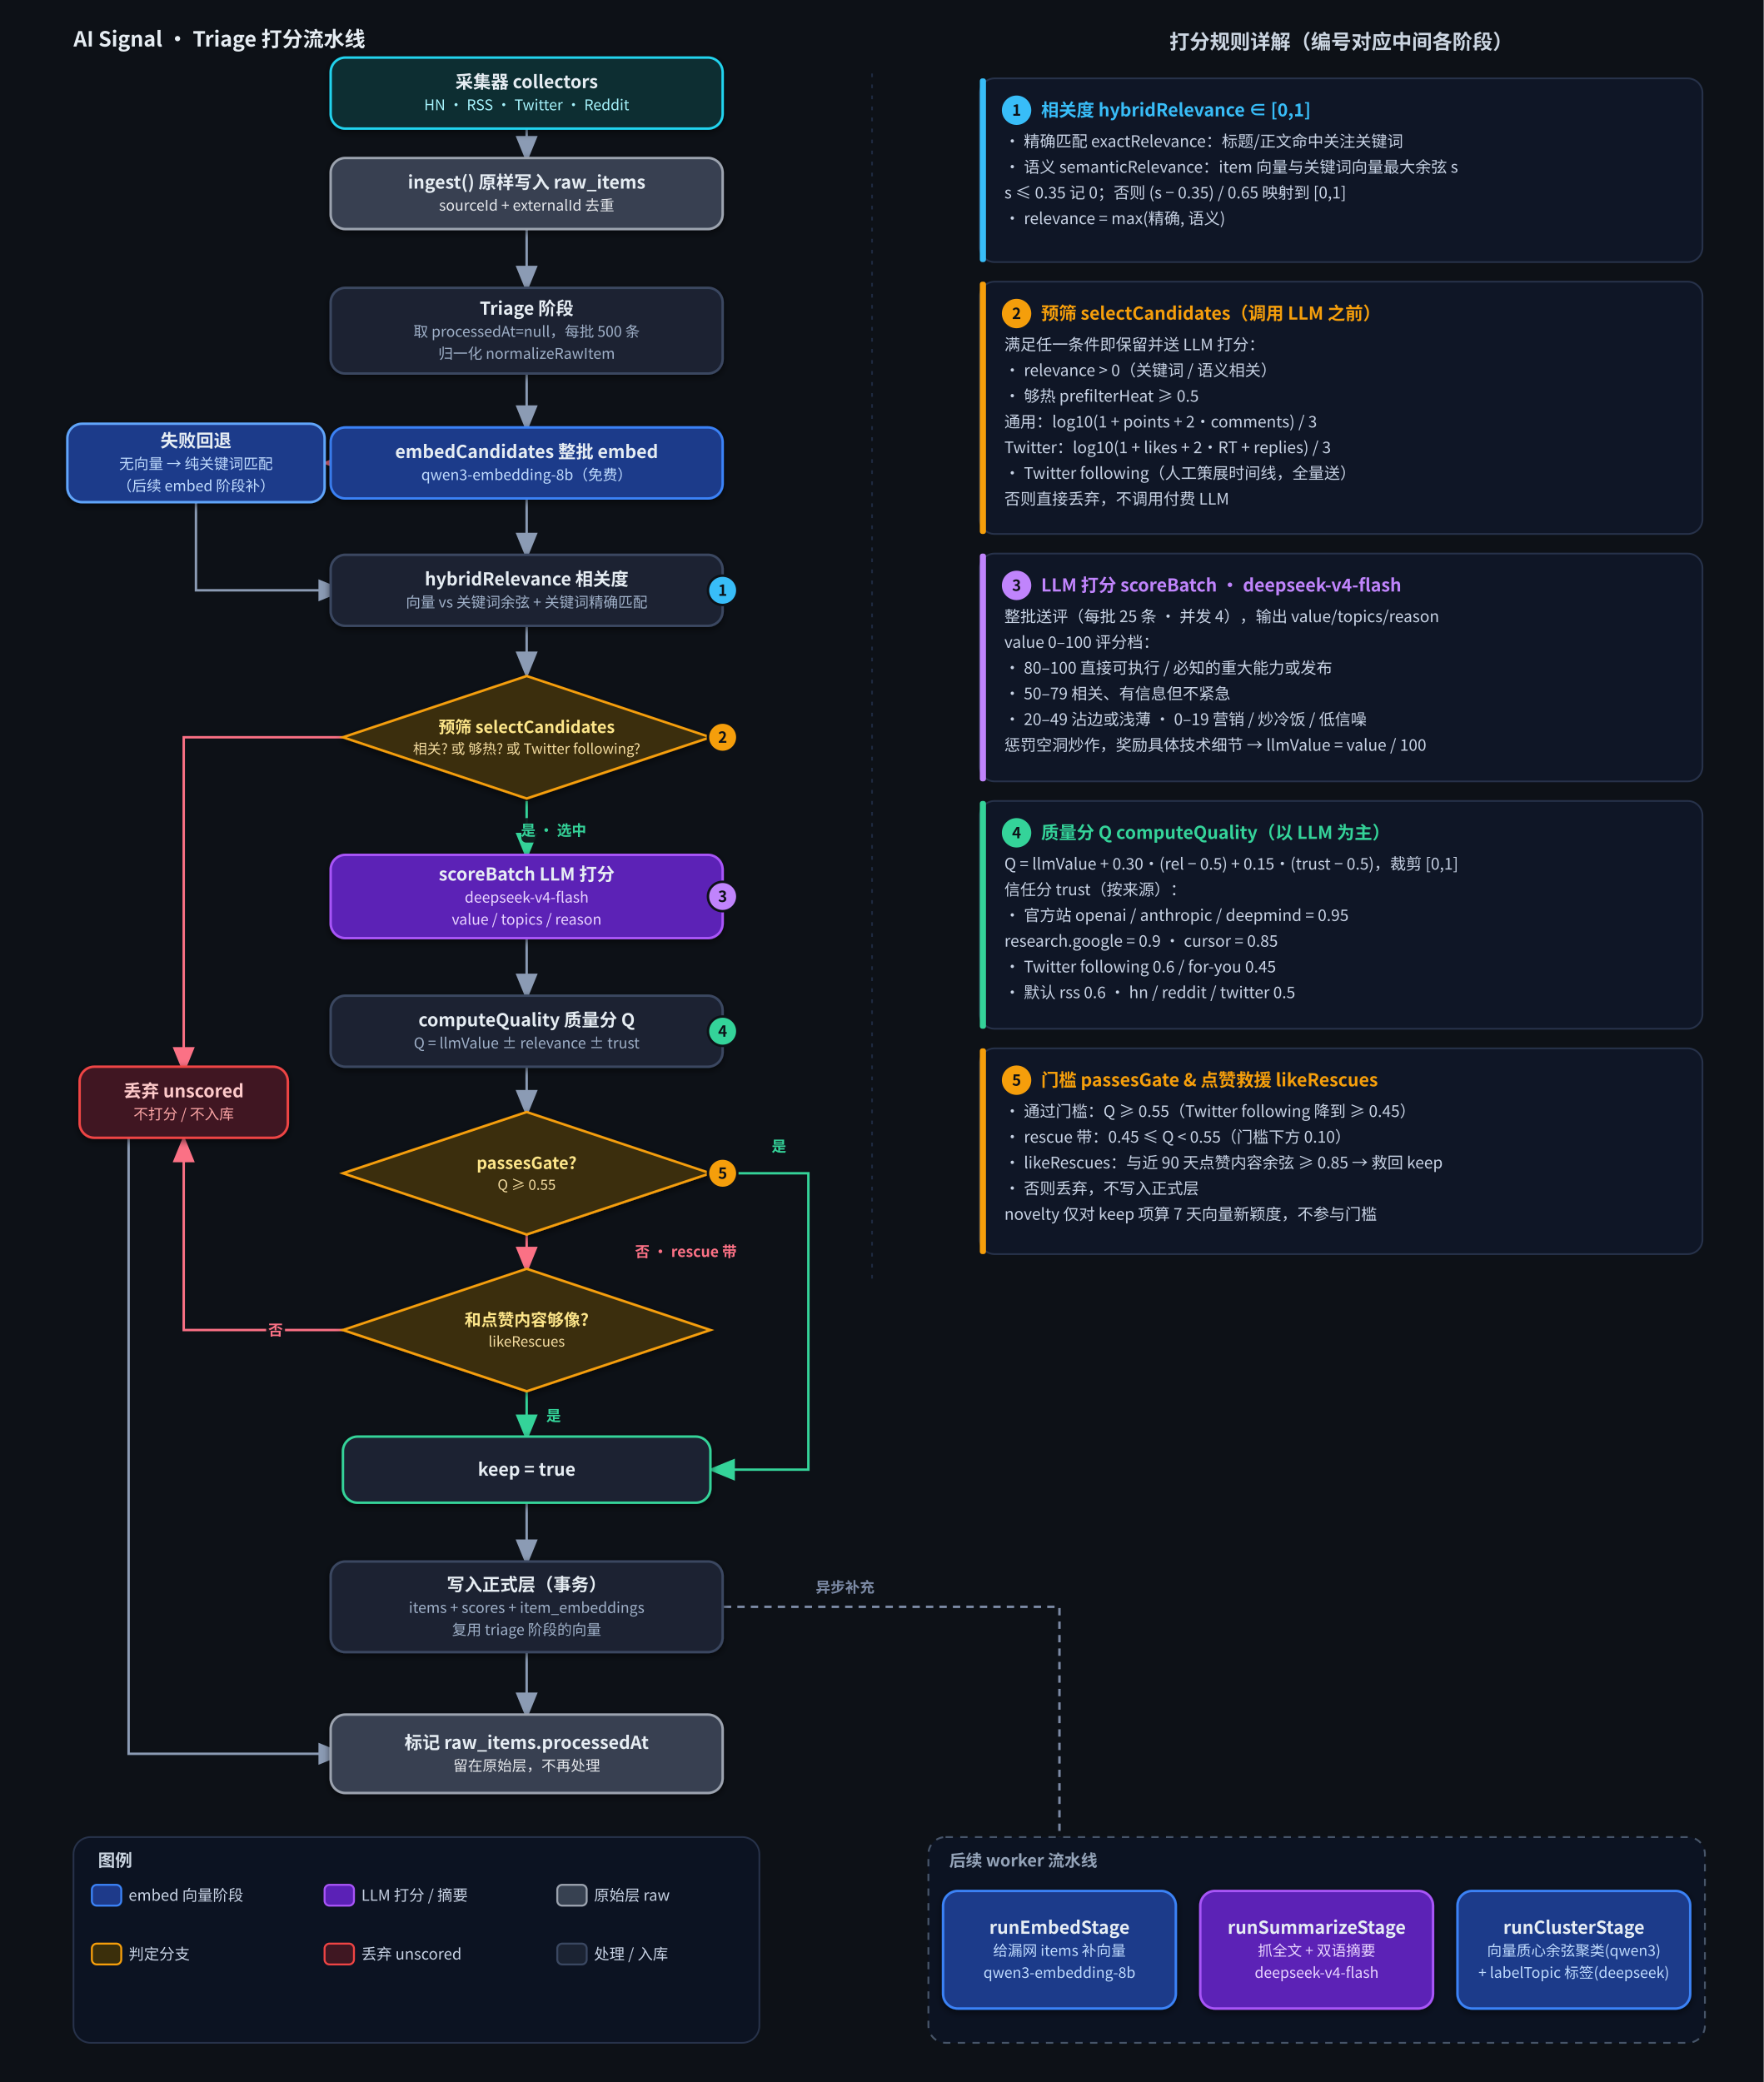
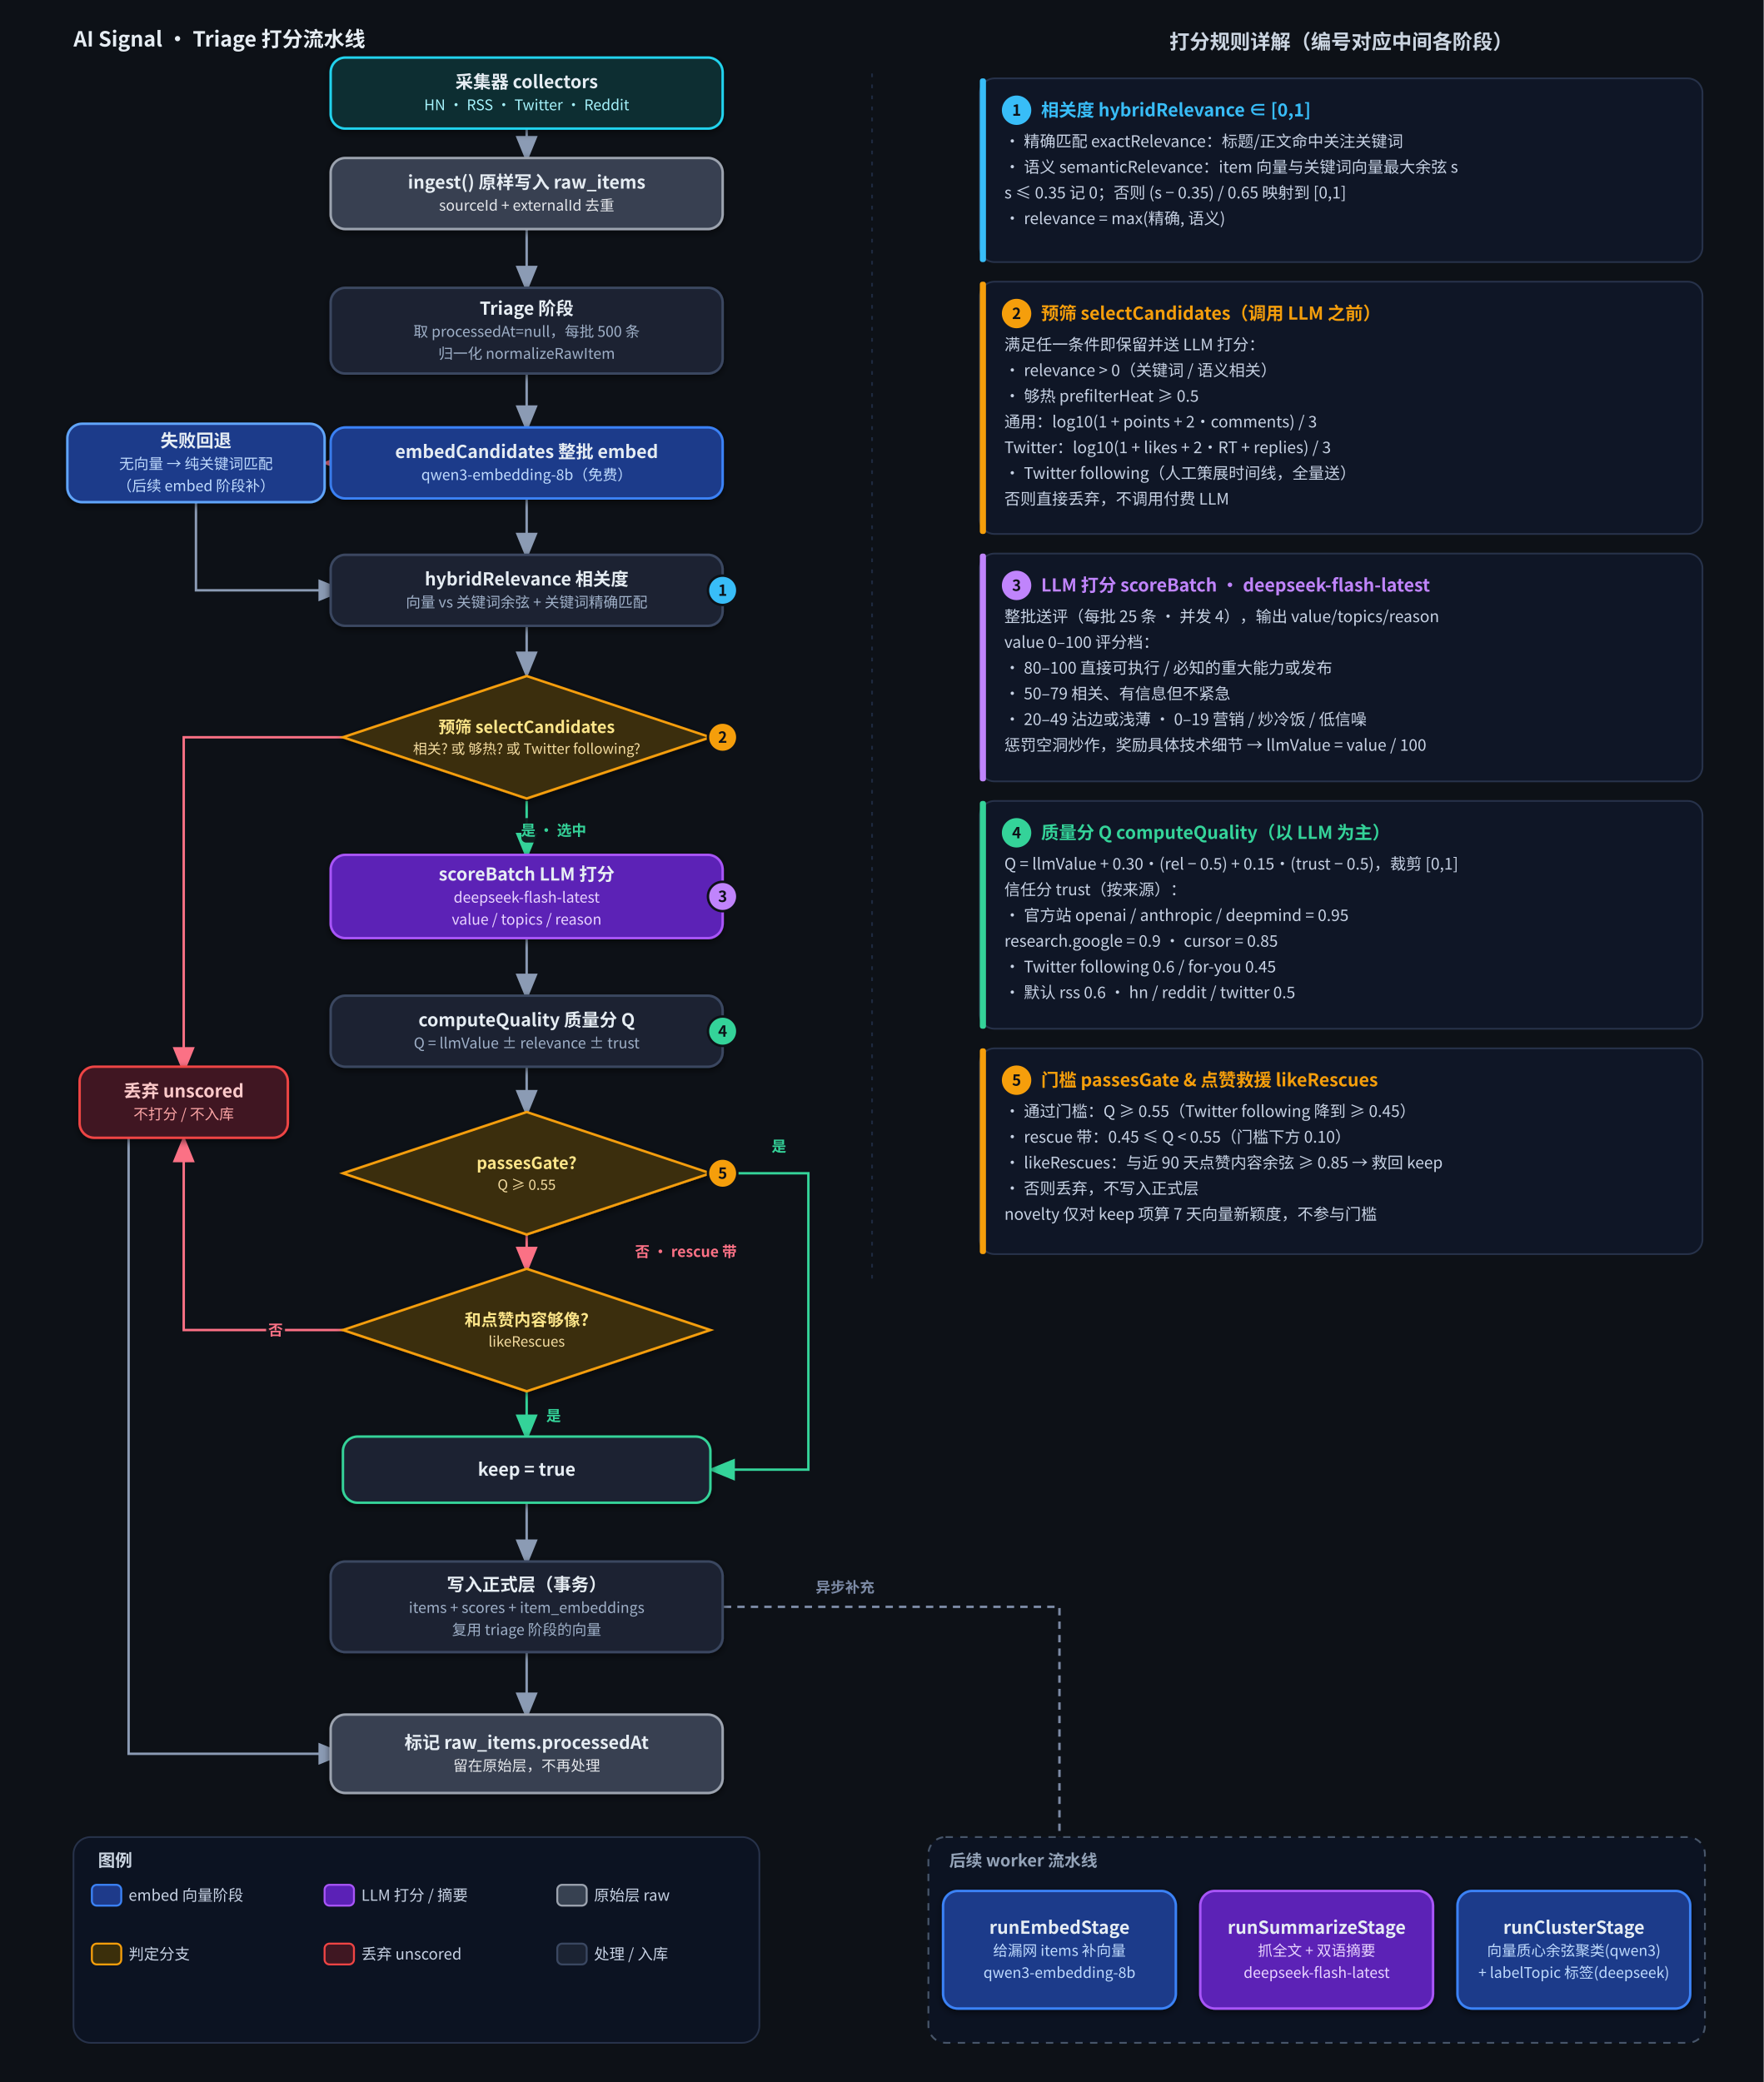
<svg xmlns="http://www.w3.org/2000/svg" viewBox="0 0 1440 1700" font-family="'PingFang SC','Hiragino Sans GB','Microsoft YaHei','Noto Sans CJK SC','Segoe UI',sans-serif">
  <defs>
    <filter id="sh" x="-20%" y="-20%" width="140%" height="140%">
      <feDropShadow dx="0" dy="2" stdDeviation="3" flood-color="#000000" flood-opacity="0.55" />
    </filter>
    <marker id="arr" markerWidth="11" markerHeight="9" refX="9" refY="4.5" orient="auto">
      <path d="M0,0 L11,4.5 L0,9 Z" fill="#8b9bb4" />
    </marker>
    <marker id="arrY" markerWidth="11" markerHeight="9" refX="9" refY="4.5" orient="auto">
      <path d="M0,0 L11,4.5 L0,9 Z" fill="#34d399" />
    </marker>
    <marker id="arrN" markerWidth="11" markerHeight="9" refX="9" refY="4.5" orient="auto">
      <path d="M0,0 L11,4.5 L0,9 Z" fill="#fb7185" />
    </marker>
    <marker id="arrA" markerWidth="11" markerHeight="9" refX="9" refY="4.5" orient="auto">
      <path d="M0,0 L11,4.5 L0,9 Z" fill="#7c8aa5" />
    </marker>
  </defs>
  <rect x="0" y="0" width="1440" height="1700" fill="#0d1117" />
  <text x="60" y="38" font-size="17" fill="#e6edf3" text-anchor="start" font-weight="800" font-family="'PingFang SC','Hiragino Sans GB','Microsoft YaHei','Noto Sans CJK SC','Segoe UI',sans-serif">AI Signal · Triage 打分流水线</text>
  <text x="1095" y="40" font-size="16.5" fill="#cbd5e1" text-anchor="middle" font-weight="700" font-family="'PingFang SC','Hiragino Sans GB','Microsoft YaHei','Noto Sans CJK SC','Segoe UI',sans-serif">打分规则详解（编号对应中间各阶段）</text>
  <line x1="712" y1="60" x2="712" y2="1045" stroke="#1e2a40" stroke-width="1.4" stroke-dasharray="3,6" />
  <path d="M430,105 L430,129" fill="none" stroke="#8b9bb4" stroke-width="2.0" marker-end="url(#arr)" />
  <path d="M430,187 L430,235" fill="none" stroke="#8b9bb4" stroke-width="2.0" marker-end="url(#arr)" />
  <path d="M430,305 L430,349" fill="none" stroke="#8b9bb4" stroke-width="2.0" marker-end="url(#arr)" />
  <path d="M430,407 L430,453" fill="none" stroke="#8b9bb4" stroke-width="2.0" marker-end="url(#arr)" />
  <path d="M430,511 L430,550" fill="none" stroke="#8b9bb4" stroke-width="2.0" marker-end="url(#arr)" />
  <path d="M430,654 L430,698" fill="none" stroke="#34d399" stroke-width="2.0" marker-end="url(#arrY)" />
  <path d="M430,766 L430,813" fill="none" stroke="#8b9bb4" stroke-width="2.0" marker-end="url(#arr)" />
  <path d="M430,871 L430,908" fill="none" stroke="#8b9bb4" stroke-width="2.0" marker-end="url(#arr)" />
  <path d="M430,1008 L430,1036" fill="none" stroke="#fb7185" stroke-width="2.0" marker-end="url(#arrN)" />
  <path d="M430,1136 L430,1173" fill="none" stroke="#34d399" stroke-width="2.0" marker-end="url(#arrY)" />
  <path d="M430,1227 L430,1275" fill="none" stroke="#8b9bb4" stroke-width="2.0" marker-end="url(#arr)" />
  <path d="M430,1349 L430,1400" fill="none" stroke="#8b9bb4" stroke-width="2.0" marker-end="url(#arr)" />
  <path d="M280,378 L267,378" fill="none" stroke="#fb7185" stroke-width="2.0" marker-end="url(#arrN)" />
  <path d="M160,410 L160,482 L278,482" fill="none" stroke="#8b9bb4" stroke-width="2.0" marker-end="url(#arr)" />
  <path d="M280,602 L150,602 L150,873" fill="none" stroke="#fb7185" stroke-width="2.0" marker-end="url(#arrN)" />
  <path d="M280,1086 L150,1086 L150,931" fill="none" stroke="#fb7185" stroke-width="2.0" marker-end="url(#arrN)" />
  <path d="M105,929 L105,1432 L278,1432" fill="none" stroke="#8b9bb4" stroke-width="2.0" marker-end="url(#arr)" />
  <path d="M580,958 L660,958 L660,1200 L582,1200" fill="none" stroke="#34d399" stroke-width="2.0" marker-end="url(#arrY)" />
  <path d="M580,1312 L865,1312 L865,1540" fill="none" stroke="#7c8aa5" stroke-width="2.0" stroke-dasharray="6,5" marker-end="url(#arrA)" />
  <path d="M962,1590 L978,1590" fill="none" stroke="#7c8aa5" stroke-width="2.0" marker-end="url(#arrA)" />
  <path d="M1172,1590 L1188,1590" fill="none" stroke="#7c8aa5" stroke-width="2.0" marker-end="url(#arrA)" />
  <rect x="425.68" y="668.0" width="52.64" height="20" rx="4" fill="#0d1117" opacity="0.92" />
  <text x="452" y="682.32" font-size="12" fill="#34d399" text-anchor="middle" font-weight="600" font-family="'PingFang SC','Hiragino Sans GB','Microsoft YaHei','Noto Sans CJK SC','Segoe UI',sans-serif">是 · 选中</text>
  <rect x="322.28" y="592.0" width="15.44" height="20" rx="4" fill="#0d1117" opacity="0.92" />
  <text x="330" y="606.32" font-size="12" fill="#fb7185" text-anchor="middle" font-weight="600" font-family="'PingFang SC','Hiragino Sans GB','Microsoft YaHei','Noto Sans CJK SC','Segoe UI',sans-serif">否</text>
  <rect x="511.36" y="1012.0" width="97.28" height="20" rx="4" fill="#0d1117" opacity="0.92" />
  <text x="560" y="1026.32" font-size="12" fill="#fb7185" text-anchor="middle" font-weight="600" font-family="'PingFang SC','Hiragino Sans GB','Microsoft YaHei','Noto Sans CJK SC','Segoe UI',sans-serif">否 · rescue 带</text>
  <rect x="444.28" y="1146.0" width="15.44" height="20" rx="4" fill="#0d1117" opacity="0.92" />
  <text x="452" y="1160.32" font-size="12" fill="#34d399" text-anchor="middle" font-weight="600" font-family="'PingFang SC','Hiragino Sans GB','Microsoft YaHei','Noto Sans CJK SC','Segoe UI',sans-serif">是</text>
  <rect x="628.28" y="926.0" width="15.44" height="20" rx="4" fill="#0d1117" opacity="0.92" />
  <text x="636" y="940.32" font-size="12" fill="#34d399" text-anchor="middle" font-weight="600" font-family="'PingFang SC','Hiragino Sans GB','Microsoft YaHei','Noto Sans CJK SC','Segoe UI',sans-serif">是</text>
  <rect x="217.28" y="1076.0" width="15.44" height="20" rx="4" fill="#0d1117" opacity="0.92" />
  <text x="225" y="1090.32" font-size="12" fill="#fb7185" text-anchor="middle" font-weight="600" font-family="'PingFang SC','Hiragino Sans GB','Microsoft YaHei','Noto Sans CJK SC','Segoe UI',sans-serif">否</text>
  <rect x="671.12" y="1286.0" width="37.76" height="20" rx="4" fill="#0d1117" opacity="0.92" />
  <text x="690" y="1300.32" font-size="12" fill="#7c8aa5" text-anchor="middle" font-weight="600" font-family="'PingFang SC','Hiragino Sans GB','Microsoft YaHei','Noto Sans CJK SC','Segoe UI',sans-serif">异步补充</text>
  <rect x="270.0" y="47.0" width="320" height="58" rx="12" ry="12" fill="#0e2f33" stroke="#22d3ee" stroke-width="2" filter="url(#sh)" />
  <text x="430" y="72.0" font-size="14.5" fill="#e6edf3" text-anchor="middle" font-weight="700" font-family="'PingFang SC','Hiragino Sans GB','Microsoft YaHei','Noto Sans CJK SC','Segoe UI',sans-serif">采集器 collectors</text>
  <text x="430" y="90.0" font-size="12" fill="#a5f3fc" text-anchor="middle" font-weight="normal" font-family="'PingFang SC','Hiragino Sans GB','Microsoft YaHei','Noto Sans CJK SC','Segoe UI',sans-serif">HN · RSS · Twitter · Reddit</text>
  <rect x="270.0" y="129.0" width="320" height="58" rx="12" ry="12" fill="#374151" stroke="#9ca3af" stroke-width="2" filter="url(#sh)" />
  <text x="430" y="154.0" font-size="14.5" fill="#e6edf3" text-anchor="middle" font-weight="700" font-family="'PingFang SC','Hiragino Sans GB','Microsoft YaHei','Noto Sans CJK SC','Segoe UI',sans-serif">ingest() 原样写入 raw_items</text>
  <text x="430" y="172.0" font-size="12" fill="#e5e7eb" text-anchor="middle" font-weight="normal" font-family="'PingFang SC','Hiragino Sans GB','Microsoft YaHei','Noto Sans CJK SC','Segoe UI',sans-serif">sourceId + externalId 去重</text>
  <rect x="270.0" y="235.0" width="320" height="70" rx="12" ry="12" fill="#1b2333" stroke="#3a4761" stroke-width="2" filter="url(#sh)" />
  <text x="430" y="257.0" font-size="14.5" fill="#e6edf3" text-anchor="middle" font-weight="700" font-family="'PingFang SC','Hiragino Sans GB','Microsoft YaHei','Noto Sans CJK SC','Segoe UI',sans-serif">Triage 阶段</text>
  <text x="430" y="275.0" font-size="12" fill="#9fb0c8" text-anchor="middle" font-weight="normal" font-family="'PingFang SC','Hiragino Sans GB','Microsoft YaHei','Noto Sans CJK SC','Segoe UI',sans-serif">取 processedAt=null，每批 500 条</text>
  <text x="430" y="293.0" font-size="12" fill="#9fb0c8" text-anchor="middle" font-weight="normal" font-family="'PingFang SC','Hiragino Sans GB','Microsoft YaHei','Noto Sans CJK SC','Segoe UI',sans-serif">归一化 normalizeRawItem</text>
  <rect x="270.0" y="349.0" width="320" height="58" rx="12" ry="12" fill="#1e3a8a" stroke="#3b82f6" stroke-width="2" filter="url(#sh)" />
  <text x="430" y="374.0" font-size="14.5" fill="#e6edf3" text-anchor="middle" font-weight="700" font-family="'PingFang SC','Hiragino Sans GB','Microsoft YaHei','Noto Sans CJK SC','Segoe UI',sans-serif">embedCandidates 整批 embed</text>
  <text x="430" y="392.0" font-size="12" fill="#bfdbfe" text-anchor="middle" font-weight="normal" font-family="'PingFang SC','Hiragino Sans GB','Microsoft YaHei','Noto Sans CJK SC','Segoe UI',sans-serif">qwen3-embedding-8b（免费）</text>
  <rect x="270.0" y="453.0" width="320" height="58" rx="12" ry="12" fill="#1b2333" stroke="#3a4761" stroke-width="2" filter="url(#sh)" />
  <text x="430" y="478.0" font-size="14.5" fill="#e6edf3" text-anchor="middle" font-weight="700" font-family="'PingFang SC','Hiragino Sans GB','Microsoft YaHei','Noto Sans CJK SC','Segoe UI',sans-serif">hybridRelevance 相关度</text>
  <text x="430" y="496.0" font-size="12" fill="#9fb0c8" text-anchor="middle" font-weight="normal" font-family="'PingFang SC','Hiragino Sans GB','Microsoft YaHei','Noto Sans CJK SC','Segoe UI',sans-serif">向量 vs 关键词余弦 + 关键词精确匹配</text>
  <circle cx="590.0" cy="482" r="12" fill="#38bdf8" stroke="#0d1117" stroke-width="2" />
  <text x="590.0" y="486.5" font-size="12.5" fill="#0d1117" text-anchor="middle" font-weight="800" font-family="'PingFang SC','Hiragino Sans GB','Microsoft YaHei','Noto Sans CJK SC','Segoe UI',sans-serif">1</text>
  <polygon points="430,552.0 580.0,602 430,652.0 280.0,602" fill="#3b2f0b" stroke="#f59e0b" stroke-width="2" filter="url(#sh)" />
  <text x="430" y="598.5" font-size="13.5" fill="#fde68a" text-anchor="middle" font-weight="700" font-family="'PingFang SC','Hiragino Sans GB','Microsoft YaHei','Noto Sans CJK SC','Segoe UI',sans-serif">预筛 selectCandidates</text>
  <text x="430" y="615.5" font-size="11.5" fill="#f4dca0" text-anchor="middle" font-weight="normal" font-family="'PingFang SC','Hiragino Sans GB','Microsoft YaHei','Noto Sans CJK SC','Segoe UI',sans-serif">相关? 或 够热? 或 Twitter following?</text>
  <circle cx="590.0" cy="602" r="12" fill="#f59e0b" stroke="#0d1117" stroke-width="2" />
  <text x="590.0" y="606.5" font-size="12.5" fill="#0d1117" text-anchor="middle" font-weight="800" font-family="'PingFang SC','Hiragino Sans GB','Microsoft YaHei','Noto Sans CJK SC','Segoe UI',sans-serif">2</text>
  <rect x="270.0" y="698.0" width="320" height="68" rx="12" ry="12" fill="#5b21b6" stroke="#a855f7" stroke-width="2" filter="url(#sh)" />
  <text x="430" y="719.0" font-size="14.5" fill="#e6edf3" text-anchor="middle" font-weight="700" font-family="'PingFang SC','Hiragino Sans GB','Microsoft YaHei','Noto Sans CJK SC','Segoe UI',sans-serif">scoreBatch LLM 打分</text>
-   <text x="430" y="737.0" font-size="12" fill="#e9d5ff" text-anchor="middle" font-weight="normal" font-family="'PingFang SC','Hiragino Sans GB','Microsoft YaHei','Noto Sans CJK SC','Segoe UI',sans-serif">deepseek-v4-flash</text>
+   <text x="430" y="737.0" font-size="12" fill="#e9d5ff" text-anchor="middle" font-weight="normal" font-family="'PingFang SC','Hiragino Sans GB','Microsoft YaHei','Noto Sans CJK SC','Segoe UI',sans-serif">deepseek-flash-latest</text>
  <text x="430" y="755.0" font-size="12" fill="#e9d5ff" text-anchor="middle" font-weight="normal" font-family="'PingFang SC','Hiragino Sans GB','Microsoft YaHei','Noto Sans CJK SC','Segoe UI',sans-serif">value / topics / reason</text>
  <circle cx="590.0" cy="732" r="12" fill="#c084fc" stroke="#0d1117" stroke-width="2" />
  <text x="590.0" y="736.5" font-size="12.5" fill="#0d1117" text-anchor="middle" font-weight="800" font-family="'PingFang SC','Hiragino Sans GB','Microsoft YaHei','Noto Sans CJK SC','Segoe UI',sans-serif">3</text>
  <rect x="270.0" y="813.0" width="320" height="58" rx="12" ry="12" fill="#1b2333" stroke="#3a4761" stroke-width="2" filter="url(#sh)" />
  <text x="430" y="838.0" font-size="14.5" fill="#e6edf3" text-anchor="middle" font-weight="700" font-family="'PingFang SC','Hiragino Sans GB','Microsoft YaHei','Noto Sans CJK SC','Segoe UI',sans-serif">computeQuality 质量分 Q</text>
  <text x="430" y="856.0" font-size="12" fill="#9fb0c8" text-anchor="middle" font-weight="normal" font-family="'PingFang SC','Hiragino Sans GB','Microsoft YaHei','Noto Sans CJK SC','Segoe UI',sans-serif">Q = llmValue ± relevance ± trust</text>
  <circle cx="590.0" cy="842" r="12" fill="#34d399" stroke="#0d1117" stroke-width="2" />
  <text x="590.0" y="846.5" font-size="12.5" fill="#0d1117" text-anchor="middle" font-weight="800" font-family="'PingFang SC','Hiragino Sans GB','Microsoft YaHei','Noto Sans CJK SC','Segoe UI',sans-serif">4</text>
  <polygon points="430,908.0 580.0,958 430,1008.0 280.0,958" fill="#3b2f0b" stroke="#f59e0b" stroke-width="2" filter="url(#sh)" />
  <text x="430" y="954.5" font-size="13.5" fill="#fde68a" text-anchor="middle" font-weight="700" font-family="'PingFang SC','Hiragino Sans GB','Microsoft YaHei','Noto Sans CJK SC','Segoe UI',sans-serif">passesGate?</text>
  <text x="430" y="971.5" font-size="11.5" fill="#f4dca0" text-anchor="middle" font-weight="normal" font-family="'PingFang SC','Hiragino Sans GB','Microsoft YaHei','Noto Sans CJK SC','Segoe UI',sans-serif">Q ≥ 0.55</text>
  <circle cx="590.0" cy="958" r="12" fill="#f59e0b" stroke="#0d1117" stroke-width="2" />
  <text x="590.0" y="962.5" font-size="12.5" fill="#0d1117" text-anchor="middle" font-weight="800" font-family="'PingFang SC','Hiragino Sans GB','Microsoft YaHei','Noto Sans CJK SC','Segoe UI',sans-serif">5</text>
  <polygon points="430,1036.0 580.0,1086 430,1136.0 280.0,1086" fill="#3b2f0b" stroke="#f59e0b" stroke-width="2" filter="url(#sh)" />
  <text x="430" y="1082.5" font-size="13.5" fill="#fde68a" text-anchor="middle" font-weight="700" font-family="'PingFang SC','Hiragino Sans GB','Microsoft YaHei','Noto Sans CJK SC','Segoe UI',sans-serif">和点赞内容够像?</text>
  <text x="430" y="1099.5" font-size="11.5" fill="#f4dca0" text-anchor="middle" font-weight="normal" font-family="'PingFang SC','Hiragino Sans GB','Microsoft YaHei','Noto Sans CJK SC','Segoe UI',sans-serif">likeRescues</text>
  <rect x="280.0" y="1173.0" width="300" height="54" rx="12" ry="12" fill="#1b2333" stroke="#34d399" stroke-width="2" filter="url(#sh)" />
  <text x="430" y="1205.0" font-size="14.5" fill="#e6edf3" text-anchor="middle" font-weight="700" font-family="'PingFang SC','Hiragino Sans GB','Microsoft YaHei','Noto Sans CJK SC','Segoe UI',sans-serif">keep = true</text>
  <rect x="270.0" y="1275.0" width="320" height="74" rx="12" ry="12" fill="#1b2333" stroke="#3a4761" stroke-width="2" filter="url(#sh)" />
  <text x="430" y="1299.0" font-size="14.5" fill="#e6edf3" text-anchor="middle" font-weight="700" font-family="'PingFang SC','Hiragino Sans GB','Microsoft YaHei','Noto Sans CJK SC','Segoe UI',sans-serif">写入正式层（事务）</text>
  <text x="430" y="1317.0" font-size="12" fill="#9fb0c8" text-anchor="middle" font-weight="normal" font-family="'PingFang SC','Hiragino Sans GB','Microsoft YaHei','Noto Sans CJK SC','Segoe UI',sans-serif">items + scores + item_embeddings</text>
  <text x="430" y="1335.0" font-size="12" fill="#9fb0c8" text-anchor="middle" font-weight="normal" font-family="'PingFang SC','Hiragino Sans GB','Microsoft YaHei','Noto Sans CJK SC','Segoe UI',sans-serif">复用 triage 阶段的向量</text>
  <rect x="270.0" y="1400.0" width="320" height="64" rx="12" ry="12" fill="#374151" stroke="#9ca3af" stroke-width="2" filter="url(#sh)" />
  <text x="430" y="1428.0" font-size="14.5" fill="#e6edf3" text-anchor="middle" font-weight="700" font-family="'PingFang SC','Hiragino Sans GB','Microsoft YaHei','Noto Sans CJK SC','Segoe UI',sans-serif">标记 raw_items.processedAt</text>
  <text x="430" y="1446.0" font-size="12" fill="#e5e7eb" text-anchor="middle" font-weight="normal" font-family="'PingFang SC','Hiragino Sans GB','Microsoft YaHei','Noto Sans CJK SC','Segoe UI',sans-serif">留在原始层，不再处理</text>
  <rect x="55.0" y="346.0" width="210" height="64" rx="12" ry="12" fill="#1e3a8a" stroke="#60a5fa" stroke-width="2" filter="url(#sh)" />
  <text x="160" y="365.0" font-size="14.5" fill="#e6edf3" text-anchor="middle" font-weight="700" font-family="'PingFang SC','Hiragino Sans GB','Microsoft YaHei','Noto Sans CJK SC','Segoe UI',sans-serif">失败回退</text>
  <text x="160" y="383.0" font-size="12" fill="#bfdbfe" text-anchor="middle" font-weight="normal" font-family="'PingFang SC','Hiragino Sans GB','Microsoft YaHei','Noto Sans CJK SC','Segoe UI',sans-serif">无向量 → 纯关键词匹配</text>
  <text x="160" y="401.0" font-size="12" fill="#bfdbfe" text-anchor="middle" font-weight="normal" font-family="'PingFang SC','Hiragino Sans GB','Microsoft YaHei','Noto Sans CJK SC','Segoe UI',sans-serif">（后续 embed 阶段补）</text>
  <rect x="65.0" y="871.0" width="170" height="58" rx="12" ry="12" fill="#3f1722" stroke="#ef4444" stroke-width="2" filter="url(#sh)" />
  <text x="150" y="896.0" font-size="14.5" fill="#fecaca" text-anchor="middle" font-weight="700" font-family="'PingFang SC','Hiragino Sans GB','Microsoft YaHei','Noto Sans CJK SC','Segoe UI',sans-serif">丢弃 unscored</text>
  <text x="150" y="914.0" font-size="12" fill="#fca5a5" text-anchor="middle" font-weight="normal" font-family="'PingFang SC','Hiragino Sans GB','Microsoft YaHei','Noto Sans CJK SC','Segoe UI',sans-serif">不打分 / 不入库</text>
  <rect x="758" y="1500" width="634" height="168" rx="14" ry="14" fill="#0c1322" stroke="#475569" stroke-width="1.5" stroke-dasharray="6,6" />
  <text x="775" y="1524" font-size="13.5" fill="#94a3b8" text-anchor="start" font-weight="700" font-family="'PingFang SC','Hiragino Sans GB','Microsoft YaHei','Noto Sans CJK SC','Segoe UI',sans-serif">后续 worker 流水线</text>
  <rect x="770.0" y="1544.0" width="190" height="96" rx="12" ry="12" fill="#1e3a8a" stroke="#3b82f6" stroke-width="2" filter="url(#sh)" />
  <text x="865" y="1579.0" font-size="14.5" fill="#e6edf3" text-anchor="middle" font-weight="700" font-family="'PingFang SC','Hiragino Sans GB','Microsoft YaHei','Noto Sans CJK SC','Segoe UI',sans-serif">runEmbedStage</text>
  <text x="865" y="1597.0" font-size="12" fill="#bfdbfe" text-anchor="middle" font-weight="normal" font-family="'PingFang SC','Hiragino Sans GB','Microsoft YaHei','Noto Sans CJK SC','Segoe UI',sans-serif">给漏网 items 补向量</text>
  <text x="865" y="1615.0" font-size="12" fill="#bfdbfe" text-anchor="middle" font-weight="normal" font-family="'PingFang SC','Hiragino Sans GB','Microsoft YaHei','Noto Sans CJK SC','Segoe UI',sans-serif">qwen3-embedding-8b</text>
  <rect x="980.0" y="1544.0" width="190" height="96" rx="12" ry="12" fill="#5b21b6" stroke="#a855f7" stroke-width="2" filter="url(#sh)" />
  <text x="1075" y="1579.0" font-size="14.5" fill="#e6edf3" text-anchor="middle" font-weight="700" font-family="'PingFang SC','Hiragino Sans GB','Microsoft YaHei','Noto Sans CJK SC','Segoe UI',sans-serif">runSummarizeStage</text>
  <text x="1075" y="1597.0" font-size="12" fill="#e9d5ff" text-anchor="middle" font-weight="normal" font-family="'PingFang SC','Hiragino Sans GB','Microsoft YaHei','Noto Sans CJK SC','Segoe UI',sans-serif">抓全文 + 双语摘要</text>
-   <text x="1075" y="1615.0" font-size="12" fill="#e9d5ff" text-anchor="middle" font-weight="normal" font-family="'PingFang SC','Hiragino Sans GB','Microsoft YaHei','Noto Sans CJK SC','Segoe UI',sans-serif">deepseek-v4-flash</text>
+   <text x="1075" y="1615.0" font-size="12" fill="#e9d5ff" text-anchor="middle" font-weight="normal" font-family="'PingFang SC','Hiragino Sans GB','Microsoft YaHei','Noto Sans CJK SC','Segoe UI',sans-serif">deepseek-flash-latest</text>
  <rect x="1190.0" y="1544.0" width="190" height="96" rx="12" ry="12" fill="#1e3a8a" stroke="#3b82f6" stroke-width="2" filter="url(#sh)" />
  <text x="1285" y="1579.0" font-size="14.5" fill="#e6edf3" text-anchor="middle" font-weight="700" font-family="'PingFang SC','Hiragino Sans GB','Microsoft YaHei','Noto Sans CJK SC','Segoe UI',sans-serif">runClusterStage</text>
  <text x="1285" y="1597.0" font-size="12" fill="#bfdbfe" text-anchor="middle" font-weight="normal" font-family="'PingFang SC','Hiragino Sans GB','Microsoft YaHei','Noto Sans CJK SC','Segoe UI',sans-serif">向量质心余弦聚类(qwen3)</text>
  <text x="1285" y="1615.0" font-size="12" fill="#bfdbfe" text-anchor="middle" font-weight="normal" font-family="'PingFang SC','Hiragino Sans GB','Microsoft YaHei','Noto Sans CJK SC','Segoe UI',sans-serif">+ labelTopic 标签(deepseek)</text>
  <rect x="60" y="1500" width="560" height="168" rx="14" ry="14" fill="#0c1322" stroke="#27324a" stroke-width="1.4" />
  <text x="80" y="1524" font-size="14" fill="#cbd5e1" text-anchor="start" font-weight="700" font-family="'PingFang SC','Hiragino Sans GB','Microsoft YaHei','Noto Sans CJK SC','Segoe UI',sans-serif">图例</text>
  <rect x="75" y="1539" width="24" height="17" rx="4" fill="#1e3a8a" stroke="#3b82f6" stroke-width="1.6" />
  <text x="105" y="1552" font-size="12.5" fill="#c7d2e4" text-anchor="start" font-weight="normal" font-family="'PingFang SC','Hiragino Sans GB','Microsoft YaHei','Noto Sans CJK SC','Segoe UI',sans-serif">embed 向量阶段</text>
  <rect x="265" y="1539" width="24" height="17" rx="4" fill="#5b21b6" stroke="#a855f7" stroke-width="1.6" />
  <text x="295" y="1552" font-size="12.5" fill="#c7d2e4" text-anchor="start" font-weight="normal" font-family="'PingFang SC','Hiragino Sans GB','Microsoft YaHei','Noto Sans CJK SC','Segoe UI',sans-serif">LLM 打分 / 摘要</text>
  <rect x="455" y="1539" width="24" height="17" rx="4" fill="#374151" stroke="#9ca3af" stroke-width="1.6" />
  <text x="485" y="1552" font-size="12.5" fill="#c7d2e4" text-anchor="start" font-weight="normal" font-family="'PingFang SC','Hiragino Sans GB','Microsoft YaHei','Noto Sans CJK SC','Segoe UI',sans-serif">原始层 raw</text>
  <rect x="75" y="1587" width="24" height="17" rx="4" fill="#3b2f0b" stroke="#f59e0b" stroke-width="1.6" />
  <text x="105" y="1600" font-size="12.5" fill="#c7d2e4" text-anchor="start" font-weight="normal" font-family="'PingFang SC','Hiragino Sans GB','Microsoft YaHei','Noto Sans CJK SC','Segoe UI',sans-serif">判定分支</text>
  <rect x="265" y="1587" width="24" height="17" rx="4" fill="#3f1722" stroke="#ef4444" stroke-width="1.6" />
  <text x="295" y="1600" font-size="12.5" fill="#c7d2e4" text-anchor="start" font-weight="normal" font-family="'PingFang SC','Hiragino Sans GB','Microsoft YaHei','Noto Sans CJK SC','Segoe UI',sans-serif">丢弃 unscored</text>
  <rect x="455" y="1587" width="24" height="17" rx="4" fill="#1b2333" stroke="#3a4761" stroke-width="1.6" />
  <text x="485" y="1600" font-size="12.5" fill="#c7d2e4" text-anchor="start" font-weight="normal" font-family="'PingFang SC','Hiragino Sans GB','Microsoft YaHei','Noto Sans CJK SC','Segoe UI',sans-serif">处理 / 入库</text>
  <rect x="800" y="64" width="590" height="150" rx="12" ry="12" fill="#0f1626" stroke="#27324a" stroke-width="1.4" />
  <rect x="800" y="64" width="5" height="150" rx="2" fill="#38bdf8" />
  <circle cx="830" cy="90" r="12" fill="#38bdf8" />
  <text x="830" y="94.5" font-size="12.5" fill="#0d1117" text-anchor="middle" font-weight="800" font-family="'PingFang SC','Hiragino Sans GB','Microsoft YaHei','Noto Sans CJK SC','Segoe UI',sans-serif">1</text>
  <text x="850" y="95" font-size="14.5" fill="#38bdf8" text-anchor="start" font-weight="700" font-family="'PingFang SC','Hiragino Sans GB','Microsoft YaHei','Noto Sans CJK SC','Segoe UI',sans-serif">相关度 hybridRelevance ∈ [0,1]</text>
  <text x="820" y="120" font-size="13" fill="#c7d2e4" text-anchor="start" font-weight="normal" font-family="'PingFang SC','Hiragino Sans GB','Microsoft YaHei','Noto Sans CJK SC','Segoe UI',sans-serif">• 精确匹配 exactRelevance：标题/正文命中关注关键词</text>
  <text x="820" y="141" font-size="13" fill="#c7d2e4" text-anchor="start" font-weight="normal" font-family="'PingFang SC','Hiragino Sans GB','Microsoft YaHei','Noto Sans CJK SC','Segoe UI',sans-serif">• 语义 semanticRelevance：item 向量与关键词向量最大余弦 s</text>
  <text x="820" y="162" font-size="13" fill="#c7d2e4" text-anchor="start" font-weight="normal" font-family="'PingFang SC','Hiragino Sans GB','Microsoft YaHei','Noto Sans CJK SC','Segoe UI',sans-serif">      s ≤ 0.35 记 0；否则 (s − 0.35) / 0.65 映射到 [0,1]</text>
  <text x="820" y="183" font-size="13" fill="#c7d2e4" text-anchor="start" font-weight="normal" font-family="'PingFang SC','Hiragino Sans GB','Microsoft YaHei','Noto Sans CJK SC','Segoe UI',sans-serif">• relevance = max(精确, 语义)</text>
  <rect x="800" y="230" width="590" height="206" rx="12" ry="12" fill="#0f1626" stroke="#27324a" stroke-width="1.4" />
  <rect x="800" y="230" width="5" height="206" rx="2" fill="#f59e0b" />
  <circle cx="830" cy="256" r="12" fill="#f59e0b" />
  <text x="830" y="260.5" font-size="12.5" fill="#0d1117" text-anchor="middle" font-weight="800" font-family="'PingFang SC','Hiragino Sans GB','Microsoft YaHei','Noto Sans CJK SC','Segoe UI',sans-serif">2</text>
  <text x="850" y="261" font-size="14.5" fill="#f59e0b" text-anchor="start" font-weight="700" font-family="'PingFang SC','Hiragino Sans GB','Microsoft YaHei','Noto Sans CJK SC','Segoe UI',sans-serif">预筛 selectCandidates（调用 LLM 之前）</text>
  <text x="820" y="286" font-size="13" fill="#c7d2e4" text-anchor="start" font-weight="normal" font-family="'PingFang SC','Hiragino Sans GB','Microsoft YaHei','Noto Sans CJK SC','Segoe UI',sans-serif">满足任一条件即保留并送 LLM 打分：</text>
  <text x="820" y="307" font-size="13" fill="#c7d2e4" text-anchor="start" font-weight="normal" font-family="'PingFang SC','Hiragino Sans GB','Microsoft YaHei','Noto Sans CJK SC','Segoe UI',sans-serif">• relevance &gt; 0（关键词 / 语义相关）</text>
  <text x="820" y="328" font-size="13" fill="#c7d2e4" text-anchor="start" font-weight="normal" font-family="'PingFang SC','Hiragino Sans GB','Microsoft YaHei','Noto Sans CJK SC','Segoe UI',sans-serif">• 够热 prefilterHeat ≥ 0.5</text>
  <text x="820" y="349" font-size="13" fill="#c7d2e4" text-anchor="start" font-weight="normal" font-family="'PingFang SC','Hiragino Sans GB','Microsoft YaHei','Noto Sans CJK SC','Segoe UI',sans-serif">      通用：log10(1 + points + 2·comments) / 3</text>
  <text x="820" y="370" font-size="13" fill="#c7d2e4" text-anchor="start" font-weight="normal" font-family="'PingFang SC','Hiragino Sans GB','Microsoft YaHei','Noto Sans CJK SC','Segoe UI',sans-serif">      Twitter：log10(1 + likes + 2·RT + replies) / 3</text>
  <text x="820" y="391" font-size="13" fill="#c7d2e4" text-anchor="start" font-weight="normal" font-family="'PingFang SC','Hiragino Sans GB','Microsoft YaHei','Noto Sans CJK SC','Segoe UI',sans-serif">• Twitter following（人工策展时间线，全量送）</text>
  <text x="820" y="412" font-size="13" fill="#c7d2e4" text-anchor="start" font-weight="normal" font-family="'PingFang SC','Hiragino Sans GB','Microsoft YaHei','Noto Sans CJK SC','Segoe UI',sans-serif">否则直接丢弃，不调用付费 LLM</text>
  <rect x="800" y="452" width="590" height="186" rx="12" ry="12" fill="#0f1626" stroke="#27324a" stroke-width="1.4" />
  <rect x="800" y="452" width="5" height="186" rx="2" fill="#c084fc" />
  <circle cx="830" cy="478" r="12" fill="#c084fc" />
  <text x="830" y="482.5" font-size="12.5" fill="#0d1117" text-anchor="middle" font-weight="800" font-family="'PingFang SC','Hiragino Sans GB','Microsoft YaHei','Noto Sans CJK SC','Segoe UI',sans-serif">3</text>
-   <text x="850" y="483" font-size="14.5" fill="#c084fc" text-anchor="start" font-weight="700" font-family="'PingFang SC','Hiragino Sans GB','Microsoft YaHei','Noto Sans CJK SC','Segoe UI',sans-serif">LLM 打分 scoreBatch · deepseek-v4-flash</text>
+   <text x="850" y="483" font-size="14.5" fill="#c084fc" text-anchor="start" font-weight="700" font-family="'PingFang SC','Hiragino Sans GB','Microsoft YaHei','Noto Sans CJK SC','Segoe UI',sans-serif">LLM 打分 scoreBatch · deepseek-flash-latest</text>
  <text x="820" y="508" font-size="13" fill="#c7d2e4" text-anchor="start" font-weight="normal" font-family="'PingFang SC','Hiragino Sans GB','Microsoft YaHei','Noto Sans CJK SC','Segoe UI',sans-serif">整批送评（每批 25 条 · 并发 4），输出 value/topics/reason</text>
  <text x="820" y="529" font-size="13" fill="#c7d2e4" text-anchor="start" font-weight="normal" font-family="'PingFang SC','Hiragino Sans GB','Microsoft YaHei','Noto Sans CJK SC','Segoe UI',sans-serif">value 0–100 评分档：</text>
  <text x="820" y="550" font-size="13" fill="#c7d2e4" text-anchor="start" font-weight="normal" font-family="'PingFang SC','Hiragino Sans GB','Microsoft YaHei','Noto Sans CJK SC','Segoe UI',sans-serif">• 80–100 直接可执行 / 必知的重大能力或发布</text>
  <text x="820" y="571" font-size="13" fill="#c7d2e4" text-anchor="start" font-weight="normal" font-family="'PingFang SC','Hiragino Sans GB','Microsoft YaHei','Noto Sans CJK SC','Segoe UI',sans-serif">• 50–79 相关、有信息但不紧急</text>
  <text x="820" y="592" font-size="13" fill="#c7d2e4" text-anchor="start" font-weight="normal" font-family="'PingFang SC','Hiragino Sans GB','Microsoft YaHei','Noto Sans CJK SC','Segoe UI',sans-serif">• 20–49 沾边或浅薄      • 0–19 营销 / 炒冷饭 / 低信噪</text>
  <text x="820" y="613" font-size="13" fill="#c7d2e4" text-anchor="start" font-weight="normal" font-family="'PingFang SC','Hiragino Sans GB','Microsoft YaHei','Noto Sans CJK SC','Segoe UI',sans-serif">惩罚空洞炒作，奖励具体技术细节 →  llmValue = value / 100</text>
  <rect x="800" y="654" width="590" height="186" rx="12" ry="12" fill="#0f1626" stroke="#27324a" stroke-width="1.4" />
  <rect x="800" y="654" width="5" height="186" rx="2" fill="#34d399" />
  <circle cx="830" cy="680" r="12" fill="#34d399" />
  <text x="830" y="684.5" font-size="12.5" fill="#0d1117" text-anchor="middle" font-weight="800" font-family="'PingFang SC','Hiragino Sans GB','Microsoft YaHei','Noto Sans CJK SC','Segoe UI',sans-serif">4</text>
  <text x="850" y="685" font-size="14.5" fill="#34d399" text-anchor="start" font-weight="700" font-family="'PingFang SC','Hiragino Sans GB','Microsoft YaHei','Noto Sans CJK SC','Segoe UI',sans-serif">质量分 Q computeQuality（以 LLM 为主）</text>
  <text x="820" y="710" font-size="13" fill="#c7d2e4" text-anchor="start" font-weight="normal" font-family="'PingFang SC','Hiragino Sans GB','Microsoft YaHei','Noto Sans CJK SC','Segoe UI',sans-serif">Q = llmValue + 0.30·(rel − 0.5) + 0.15·(trust − 0.5)，裁剪 [0,1]</text>
  <text x="820" y="731" font-size="13" fill="#c7d2e4" text-anchor="start" font-weight="normal" font-family="'PingFang SC','Hiragino Sans GB','Microsoft YaHei','Noto Sans CJK SC','Segoe UI',sans-serif">信任分 trust（按来源）：</text>
  <text x="820" y="752" font-size="13" fill="#c7d2e4" text-anchor="start" font-weight="normal" font-family="'PingFang SC','Hiragino Sans GB','Microsoft YaHei','Noto Sans CJK SC','Segoe UI',sans-serif">• 官方站 openai / anthropic / deepmind = 0.95</text>
  <text x="820" y="773" font-size="13" fill="#c7d2e4" text-anchor="start" font-weight="normal" font-family="'PingFang SC','Hiragino Sans GB','Microsoft YaHei','Noto Sans CJK SC','Segoe UI',sans-serif">      research.google = 0.9 · cursor = 0.85</text>
  <text x="820" y="794" font-size="13" fill="#c7d2e4" text-anchor="start" font-weight="normal" font-family="'PingFang SC','Hiragino Sans GB','Microsoft YaHei','Noto Sans CJK SC','Segoe UI',sans-serif">• Twitter following 0.6 / for-you 0.45</text>
  <text x="820" y="815" font-size="13" fill="#c7d2e4" text-anchor="start" font-weight="normal" font-family="'PingFang SC','Hiragino Sans GB','Microsoft YaHei','Noto Sans CJK SC','Segoe UI',sans-serif">• 默认 rss 0.6 · hn / reddit / twitter 0.5</text>
  <rect x="800" y="856" width="590" height="168" rx="12" ry="12" fill="#0f1626" stroke="#27324a" stroke-width="1.4" />
  <rect x="800" y="856" width="5" height="168" rx="2" fill="#f59e0b" />
  <circle cx="830" cy="882" r="12" fill="#f59e0b" />
  <text x="830" y="886.5" font-size="12.5" fill="#0d1117" text-anchor="middle" font-weight="800" font-family="'PingFang SC','Hiragino Sans GB','Microsoft YaHei','Noto Sans CJK SC','Segoe UI',sans-serif">5</text>
  <text x="850" y="887" font-size="14.5" fill="#f59e0b" text-anchor="start" font-weight="700" font-family="'PingFang SC','Hiragino Sans GB','Microsoft YaHei','Noto Sans CJK SC','Segoe UI',sans-serif">门槛 passesGate &amp; 点赞救援 likeRescues</text>
  <text x="820" y="912" font-size="13" fill="#c7d2e4" text-anchor="start" font-weight="normal" font-family="'PingFang SC','Hiragino Sans GB','Microsoft YaHei','Noto Sans CJK SC','Segoe UI',sans-serif">• 通过门槛：Q ≥ 0.55（Twitter following 降到 ≥ 0.45）</text>
  <text x="820" y="933" font-size="13" fill="#c7d2e4" text-anchor="start" font-weight="normal" font-family="'PingFang SC','Hiragino Sans GB','Microsoft YaHei','Noto Sans CJK SC','Segoe UI',sans-serif">• rescue 带：0.45 ≤ Q &lt; 0.55（门槛下方 0.10）</text>
  <text x="820" y="954" font-size="13" fill="#c7d2e4" text-anchor="start" font-weight="normal" font-family="'PingFang SC','Hiragino Sans GB','Microsoft YaHei','Noto Sans CJK SC','Segoe UI',sans-serif">• likeRescues：与近 90 天点赞内容余弦 ≥ 0.85 → 救回 keep</text>
  <text x="820" y="975" font-size="13" fill="#c7d2e4" text-anchor="start" font-weight="normal" font-family="'PingFang SC','Hiragino Sans GB','Microsoft YaHei','Noto Sans CJK SC','Segoe UI',sans-serif">• 否则丢弃，不写入正式层</text>
  <text x="820" y="996" font-size="13" fill="#c7d2e4" text-anchor="start" font-weight="normal" font-family="'PingFang SC','Hiragino Sans GB','Microsoft YaHei','Noto Sans CJK SC','Segoe UI',sans-serif">novelty 仅对 keep 项算 7 天向量新颖度，不参与门槛</text>
</svg>
